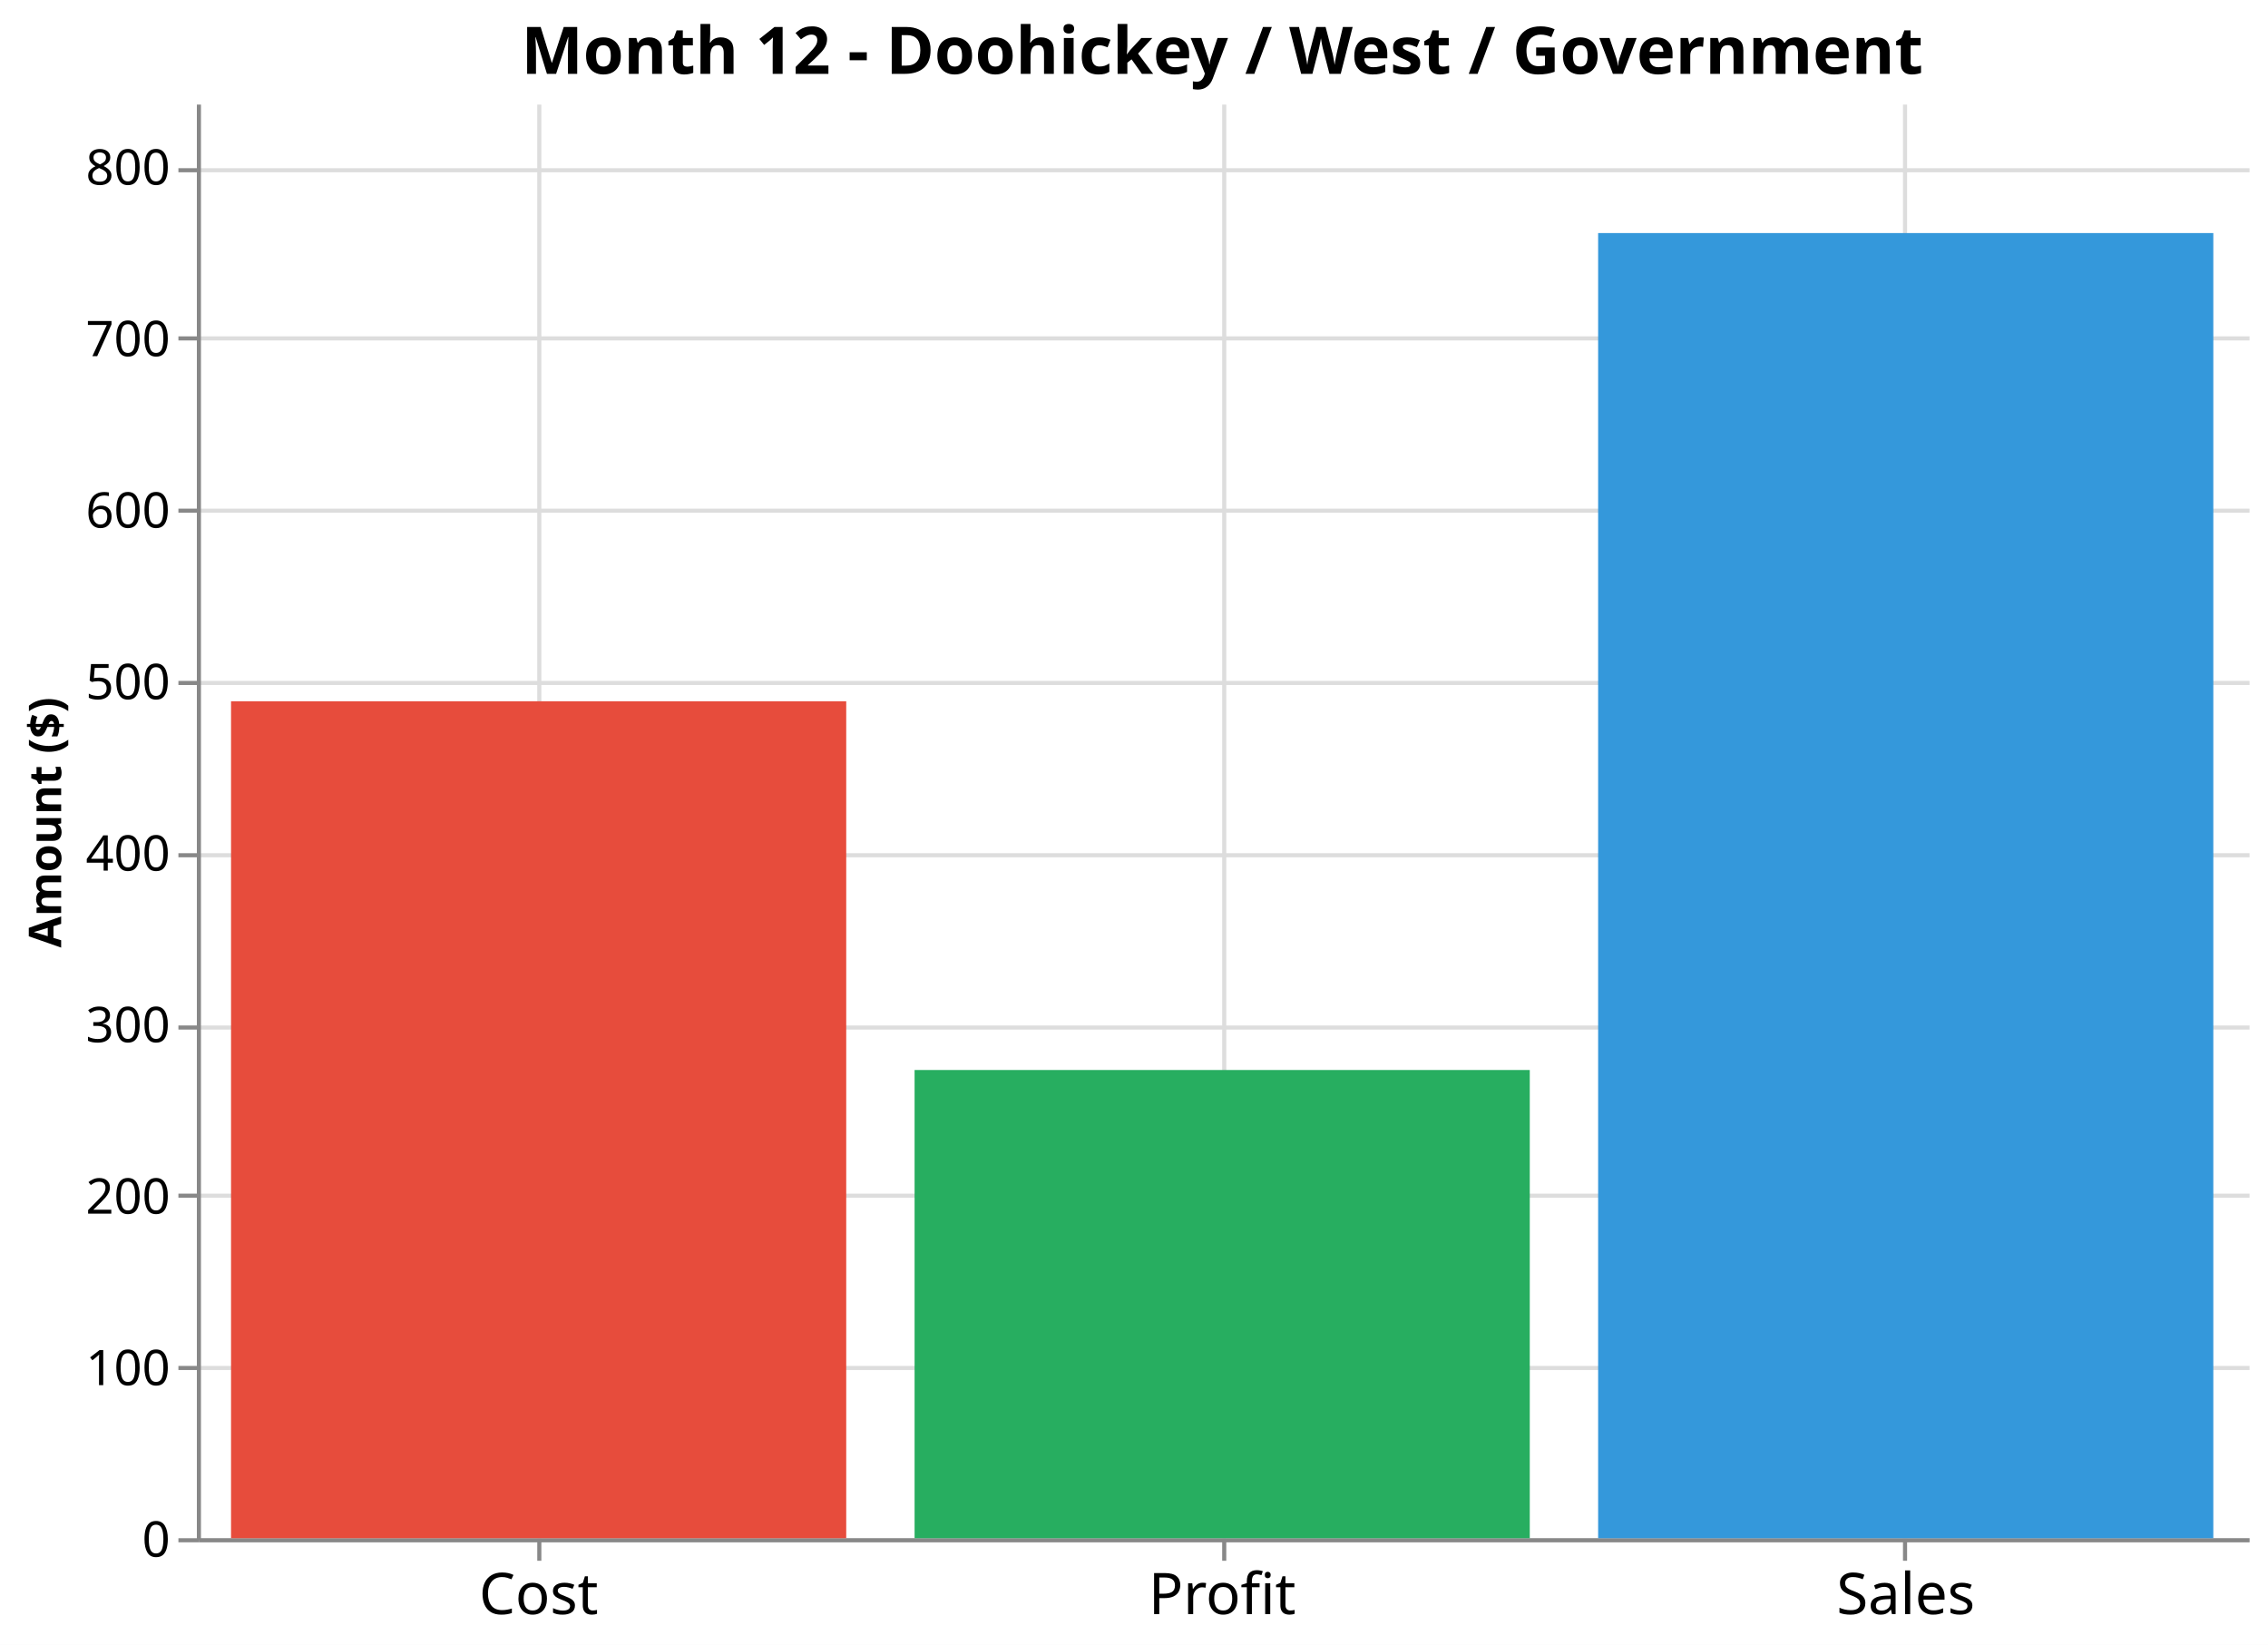
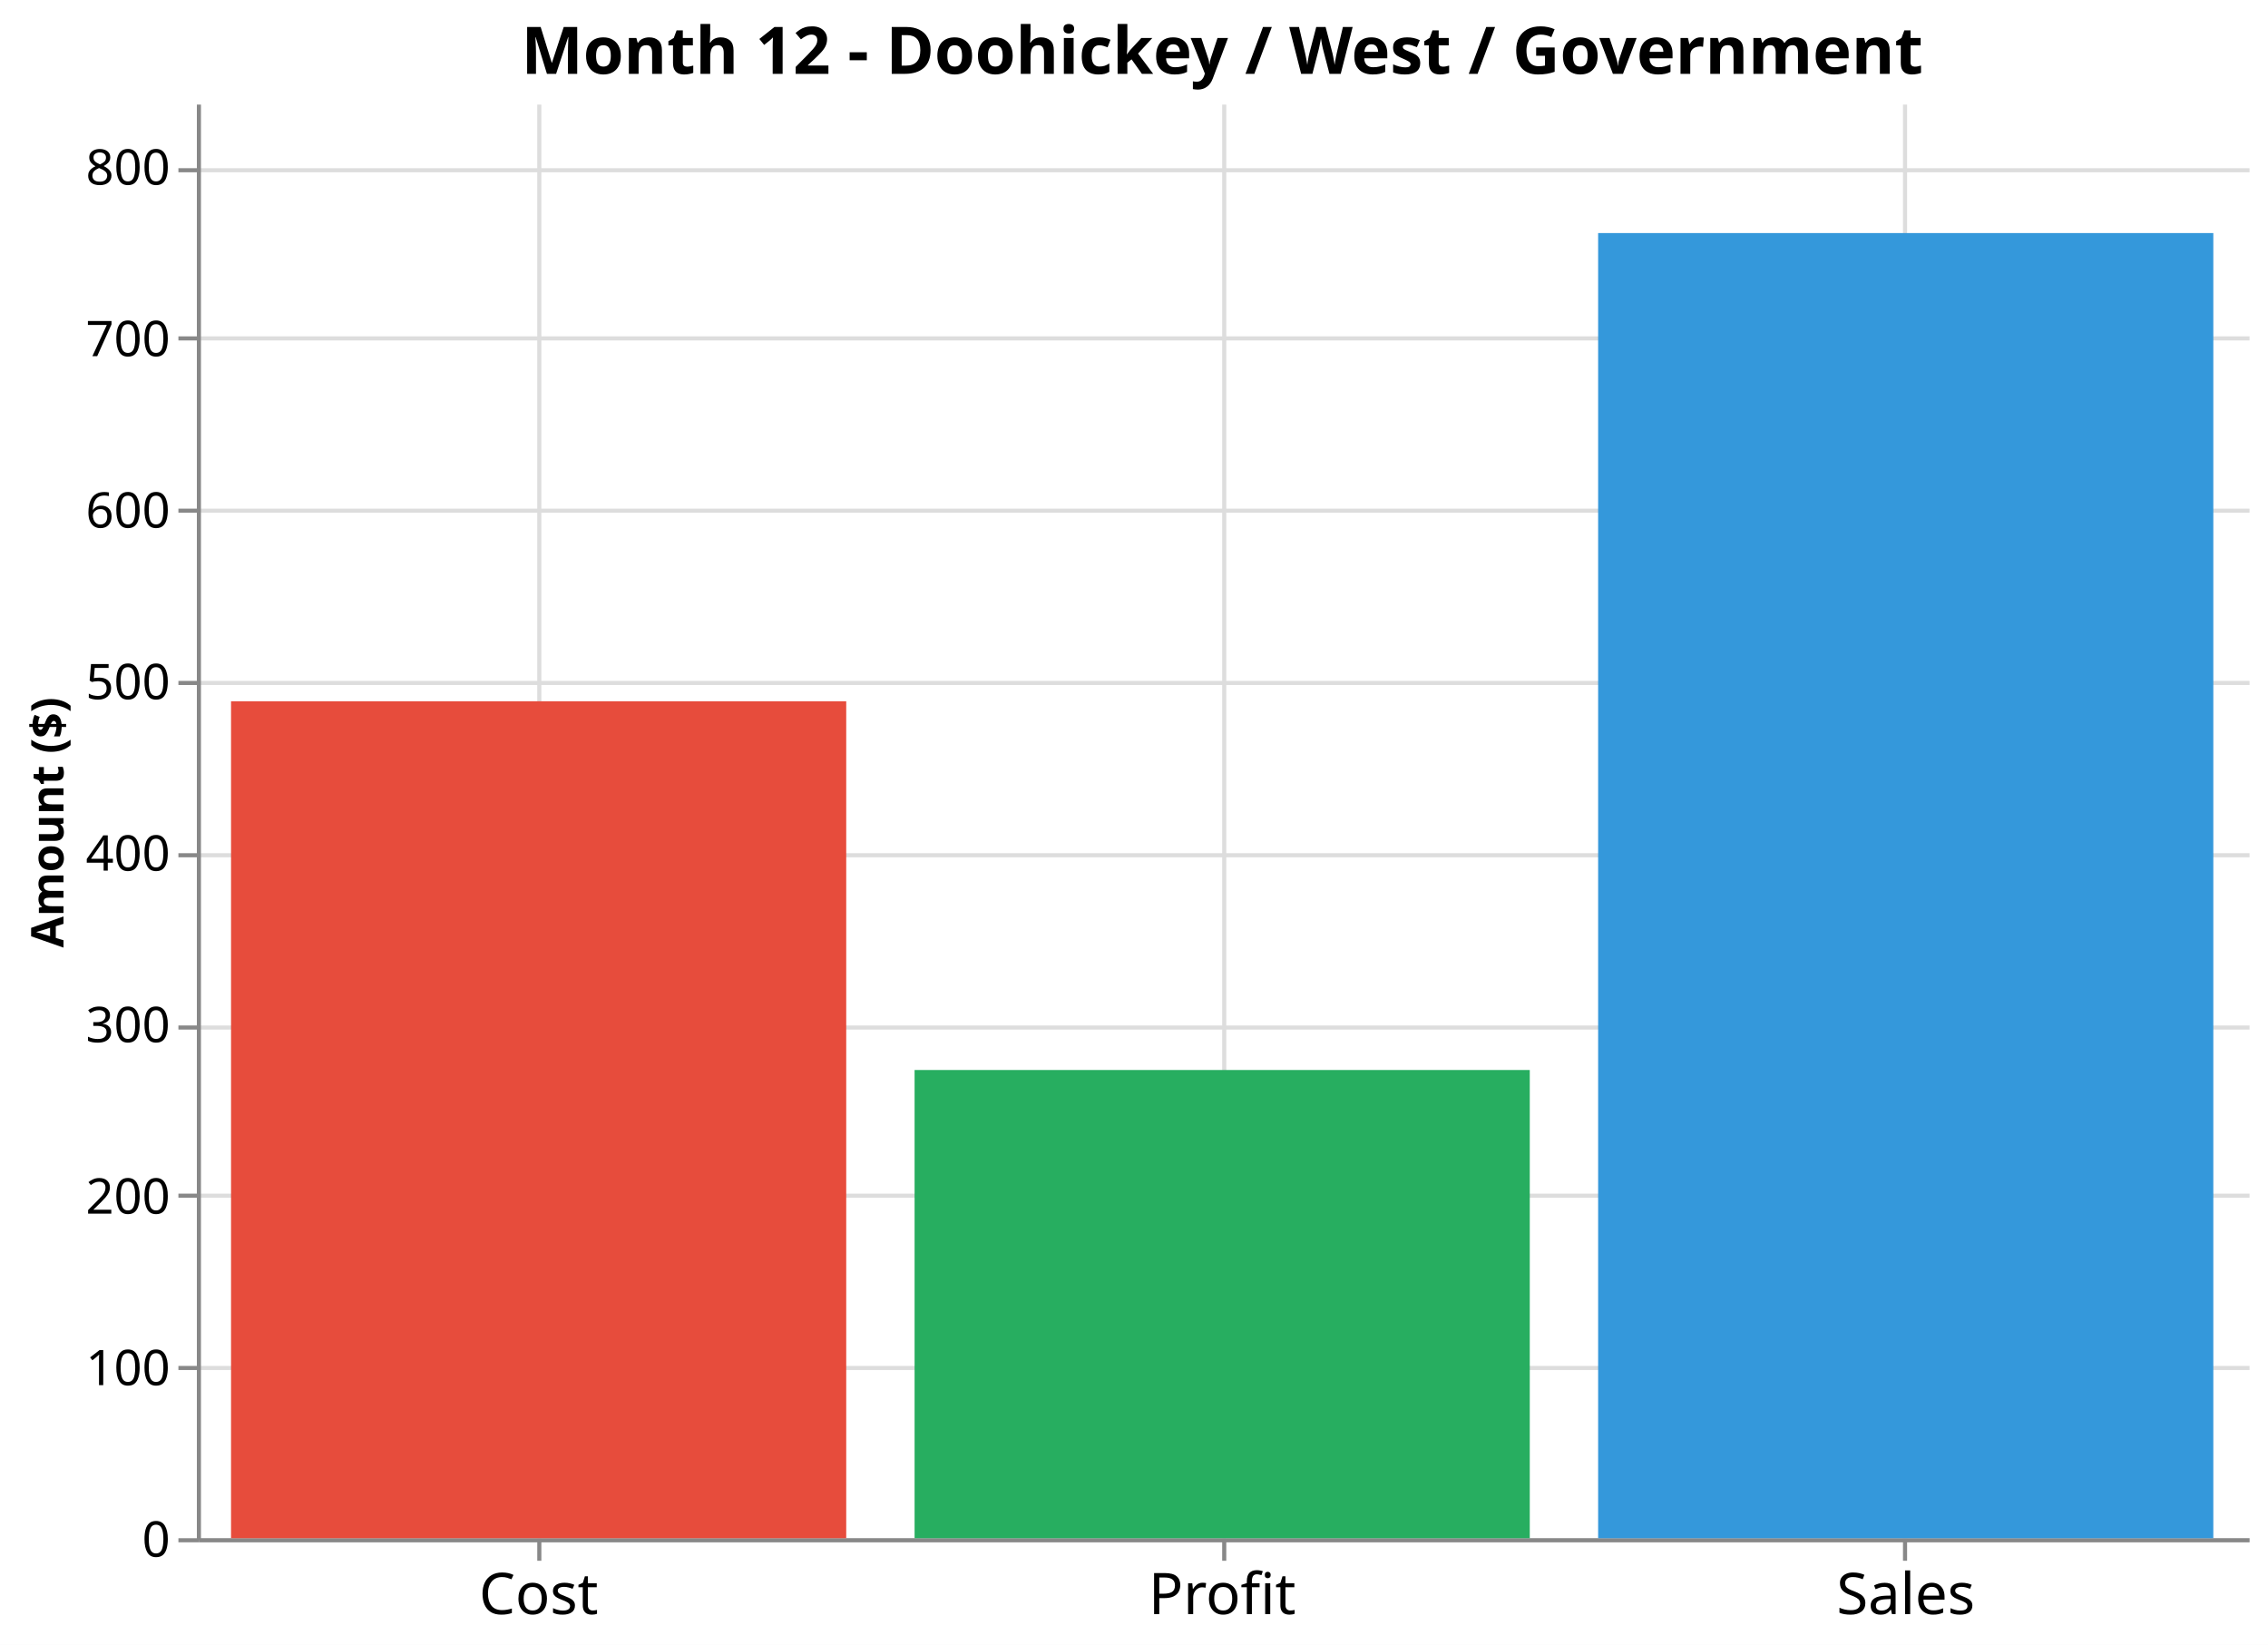
<svg xmlns="http://www.w3.org/2000/svg" version="1.1" class="marks" width="553" height="401" viewBox="0 0 553 401">
  <rect width="553" height="401" fill="white" />
  <g fill="none" stroke-miterlimit="10" transform="translate(48,25)">
    <g class="mark-group role-frame root" role="graphics-object" aria-roledescription="group mark container">
      <g transform="translate(0,0)">
        <path class="background" aria-hidden="true" d="M0,0h500v350h-500Z" />
        <g>
          <g class="mark-group role-axis" aria-hidden="true">
            <g transform="translate(0.5,350.5)">
              <path class="background" aria-hidden="true" d="M0,0h0v0h0Z" pointer-events="none" />
              <g>
                <g class="mark-rule role-axis-grid" pointer-events="none">
                  <line transform="translate(83,-350)" x2="0" y2="350" stroke="#ddd" stroke-width="1" opacity="1" />
                  <line transform="translate(250,-350)" x2="0" y2="350" stroke="#ddd" stroke-width="1" opacity="1" />
                  <line transform="translate(416,-350)" x2="0" y2="350" stroke="#ddd" stroke-width="1" opacity="1" />
                </g>
              </g>
              <path class="foreground" aria-hidden="true" d="" pointer-events="none" display="none" />
            </g>
          </g>
          <g class="mark-group role-axis" aria-hidden="true">
            <g transform="translate(0.5,0.5)">
              <path class="background" aria-hidden="true" d="M0,0h0v0h0Z" pointer-events="none" />
              <g>
                <g class="mark-rule role-axis-grid" pointer-events="none">
                  <line transform="translate(0,350)" x2="500" y2="0" stroke="#ddd" stroke-width="1" opacity="1" />
                  <line transform="translate(0,308)" x2="500" y2="0" stroke="#ddd" stroke-width="1" opacity="1" />
                  <line transform="translate(0,266)" x2="500" y2="0" stroke="#ddd" stroke-width="1" opacity="1" />
                  <line transform="translate(0,225)" x2="500" y2="0" stroke="#ddd" stroke-width="1" opacity="1" />
                  <line transform="translate(0,183)" x2="500" y2="0" stroke="#ddd" stroke-width="1" opacity="1" />
                  <line transform="translate(0,141)" x2="500" y2="0" stroke="#ddd" stroke-width="1" opacity="1" />
                  <line transform="translate(0,99)" x2="500" y2="0" stroke="#ddd" stroke-width="1" opacity="1" />
                  <line transform="translate(0,57)" x2="500" y2="0" stroke="#ddd" stroke-width="1" opacity="1" />
                  <line transform="translate(0,16)" x2="500" y2="0" stroke="#ddd" stroke-width="1" opacity="1" />
                </g>
              </g>
              <path class="foreground" aria-hidden="true" d="" pointer-events="none" display="none" />
            </g>
          </g>
          <g class="mark-group role-axis" role="graphics-symbol" aria-roledescription="axis" aria-label="X-axis for a discrete scale with 3 values: Cost, Profit, Sales">
            <g transform="translate(0.5,350.5)">
              <path class="background" aria-hidden="true" d="M0,0h0v0h0Z" pointer-events="none" />
              <g>
                <g class="mark-rule role-axis-tick" pointer-events="none">
                  <line transform="translate(83,0)" x2="0" y2="5" stroke="#888" stroke-width="1" opacity="1" />
                  <line transform="translate(250,0)" x2="0" y2="5" stroke="#888" stroke-width="1" opacity="1" />
                  <line transform="translate(416,0)" x2="0" y2="5" stroke="#888" stroke-width="1" opacity="1" />
                </g>
                <g class="mark-text role-axis-label" pointer-events="none">
                  <text text-anchor="middle" transform="translate(82.83333,18)" font-family="sans-serif" font-size="14px" fill="#000" opacity="1">Cost</text>
                  <text text-anchor="middle" transform="translate(249.5,18)" font-family="sans-serif" font-size="14px" fill="#000" opacity="1">Profit</text>
                  <text text-anchor="middle" transform="translate(416.1667,18)" font-family="sans-serif" font-size="14px" fill="#000" opacity="1">Sales</text>
                </g>
                <g class="mark-rule role-axis-domain" pointer-events="none">
                  <line transform="translate(0,0)" x2="500" y2="0" stroke="#888" stroke-width="1" opacity="1" />
                </g>
              </g>
              <path class="foreground" aria-hidden="true" d="" pointer-events="none" display="none" />
            </g>
          </g>
          <g class="mark-group role-axis" role="graphics-symbol" aria-roledescription="axis" aria-label="Y-axis titled 'Amount ($)' for a linear scale with values from 0 to 837">
            <g transform="translate(0.5,0.5)">
              <path class="background" aria-hidden="true" d="M0,0h0v0h0Z" pointer-events="none" />
              <g>
                <g class="mark-rule role-axis-tick" pointer-events="none">
                  <line transform="translate(0,350)" x2="-5" y2="0" stroke="#888" stroke-width="1" opacity="1" />
                  <line transform="translate(0,308)" x2="-5" y2="0" stroke="#888" stroke-width="1" opacity="1" />
                  <line transform="translate(0,266)" x2="-5" y2="0" stroke="#888" stroke-width="1" opacity="1" />
                  <line transform="translate(0,225)" x2="-5" y2="0" stroke="#888" stroke-width="1" opacity="1" />
                  <line transform="translate(0,183)" x2="-5" y2="0" stroke="#888" stroke-width="1" opacity="1" />
                  <line transform="translate(0,141)" x2="-5" y2="0" stroke="#888" stroke-width="1" opacity="1" />
                  <line transform="translate(0,99)" x2="-5" y2="0" stroke="#888" stroke-width="1" opacity="1" />
                  <line transform="translate(0,57)" x2="-5" y2="0" stroke="#888" stroke-width="1" opacity="1" />
                  <line transform="translate(0,16)" x2="-5" y2="0" stroke="#888" stroke-width="1" opacity="1" />
                </g>
                <g class="mark-text role-axis-label" pointer-events="none">
                  <text text-anchor="end" transform="translate(-7,354)" font-family="sans-serif" font-size="12px" fill="#000" opacity="1">0</text>
                  <text text-anchor="end" transform="translate(-7,312.189)" font-family="sans-serif" font-size="12px" fill="#000" opacity="1">100</text>
                  <text text-anchor="end" transform="translate(-7,270.378)" font-family="sans-serif" font-size="12px" fill="#000" opacity="1">200</text>
                  <text text-anchor="end" transform="translate(-7,228.567)" font-family="sans-serif" font-size="12px" fill="#000" opacity="1">300</text>
                  <text text-anchor="end" transform="translate(-7,186.7559)" font-family="sans-serif" font-size="12px" fill="#000" opacity="1">400</text>
                  <text text-anchor="end" transform="translate(-7,144.9449)" font-family="sans-serif" font-size="12px" fill="#000" opacity="1">500</text>
                  <text text-anchor="end" transform="translate(-7,103.1339)" font-family="sans-serif" font-size="12px" fill="#000" opacity="1">600</text>
                  <text text-anchor="end" transform="translate(-7,61.3229)" font-family="sans-serif" font-size="12px" fill="#000" opacity="1">700</text>
                  <text text-anchor="end" transform="translate(-7,19.51189)" font-family="sans-serif" font-size="12px" fill="#000" opacity="1">800</text>
                </g>
                <g class="mark-rule role-axis-domain" pointer-events="none">
                  <line transform="translate(0,350)" x2="0" y2="-350" stroke="#888" stroke-width="1" opacity="1" />
                </g>
                <g class="mark-text role-axis-title" pointer-events="none">
-                   <text text-anchor="middle" transform="translate(-31.58984,175) rotate(-90) translate(0,-2)" font-family="sans-serif" font-size="11px" font-weight="bold" fill="#000" opacity="1">Amount ($)</text>
+                   <text text-anchor="middle" transform="translate(-31.02148,175) rotate(-90) translate(0,-2)" font-family="sans-serif" font-size="11px" font-weight="bold" fill="#000" opacity="1">Amount ($)</text>
                </g>
              </g>
              <path class="foreground" aria-hidden="true" d="" pointer-events="none" display="none" />
            </g>
          </g>
          <g class="mark-rect role-mark marks" role="graphics-object" aria-roledescription="rect mark container">
            <path aria-label="Metric: Cost; Amount: 488; Color: #e74c3c" role="graphics-symbol" aria-roledescription="bar" d="M8.333,145.962h150v204.038h-150Z" fill="#e74c3c" />
            <path aria-label="Metric: Profit; Amount: 273; Color: #27ae60" role="graphics-symbol" aria-roledescription="bar" d="M175,235.856h150v114.144h-150Z" fill="#27ae60" />
            <path aria-label="Metric: Sales; Amount: 761; Color: #3498db" role="graphics-symbol" aria-roledescription="bar" d="M341.667,31.818h150v318.182h-150Z" fill="#3498db" />
          </g>
          <g class="mark-group role-title">
            <g transform="translate(250,-20)">
              <path class="background" aria-hidden="true" d="M0,0h0v0h0Z" pointer-events="none" />
              <g>
                <g class="mark-text role-title-text" role="graphics-symbol" aria-roledescription="title" aria-label="Title text 'Month 12 - Doohickey / West / Government'" pointer-events="none">
                  <text text-anchor="middle" transform="translate(0,13)" font-family="sans-serif" font-size="16px" font-weight="bold" fill="#000" opacity="1">Month 12 - Doohickey / West / Government</text>
                </g>
              </g>
              <path class="foreground" aria-hidden="true" d="" pointer-events="none" display="none" />
            </g>
          </g>
        </g>
        <path class="foreground" aria-hidden="true" d="" display="none" />
      </g>
    </g>
  </g>
</svg>
